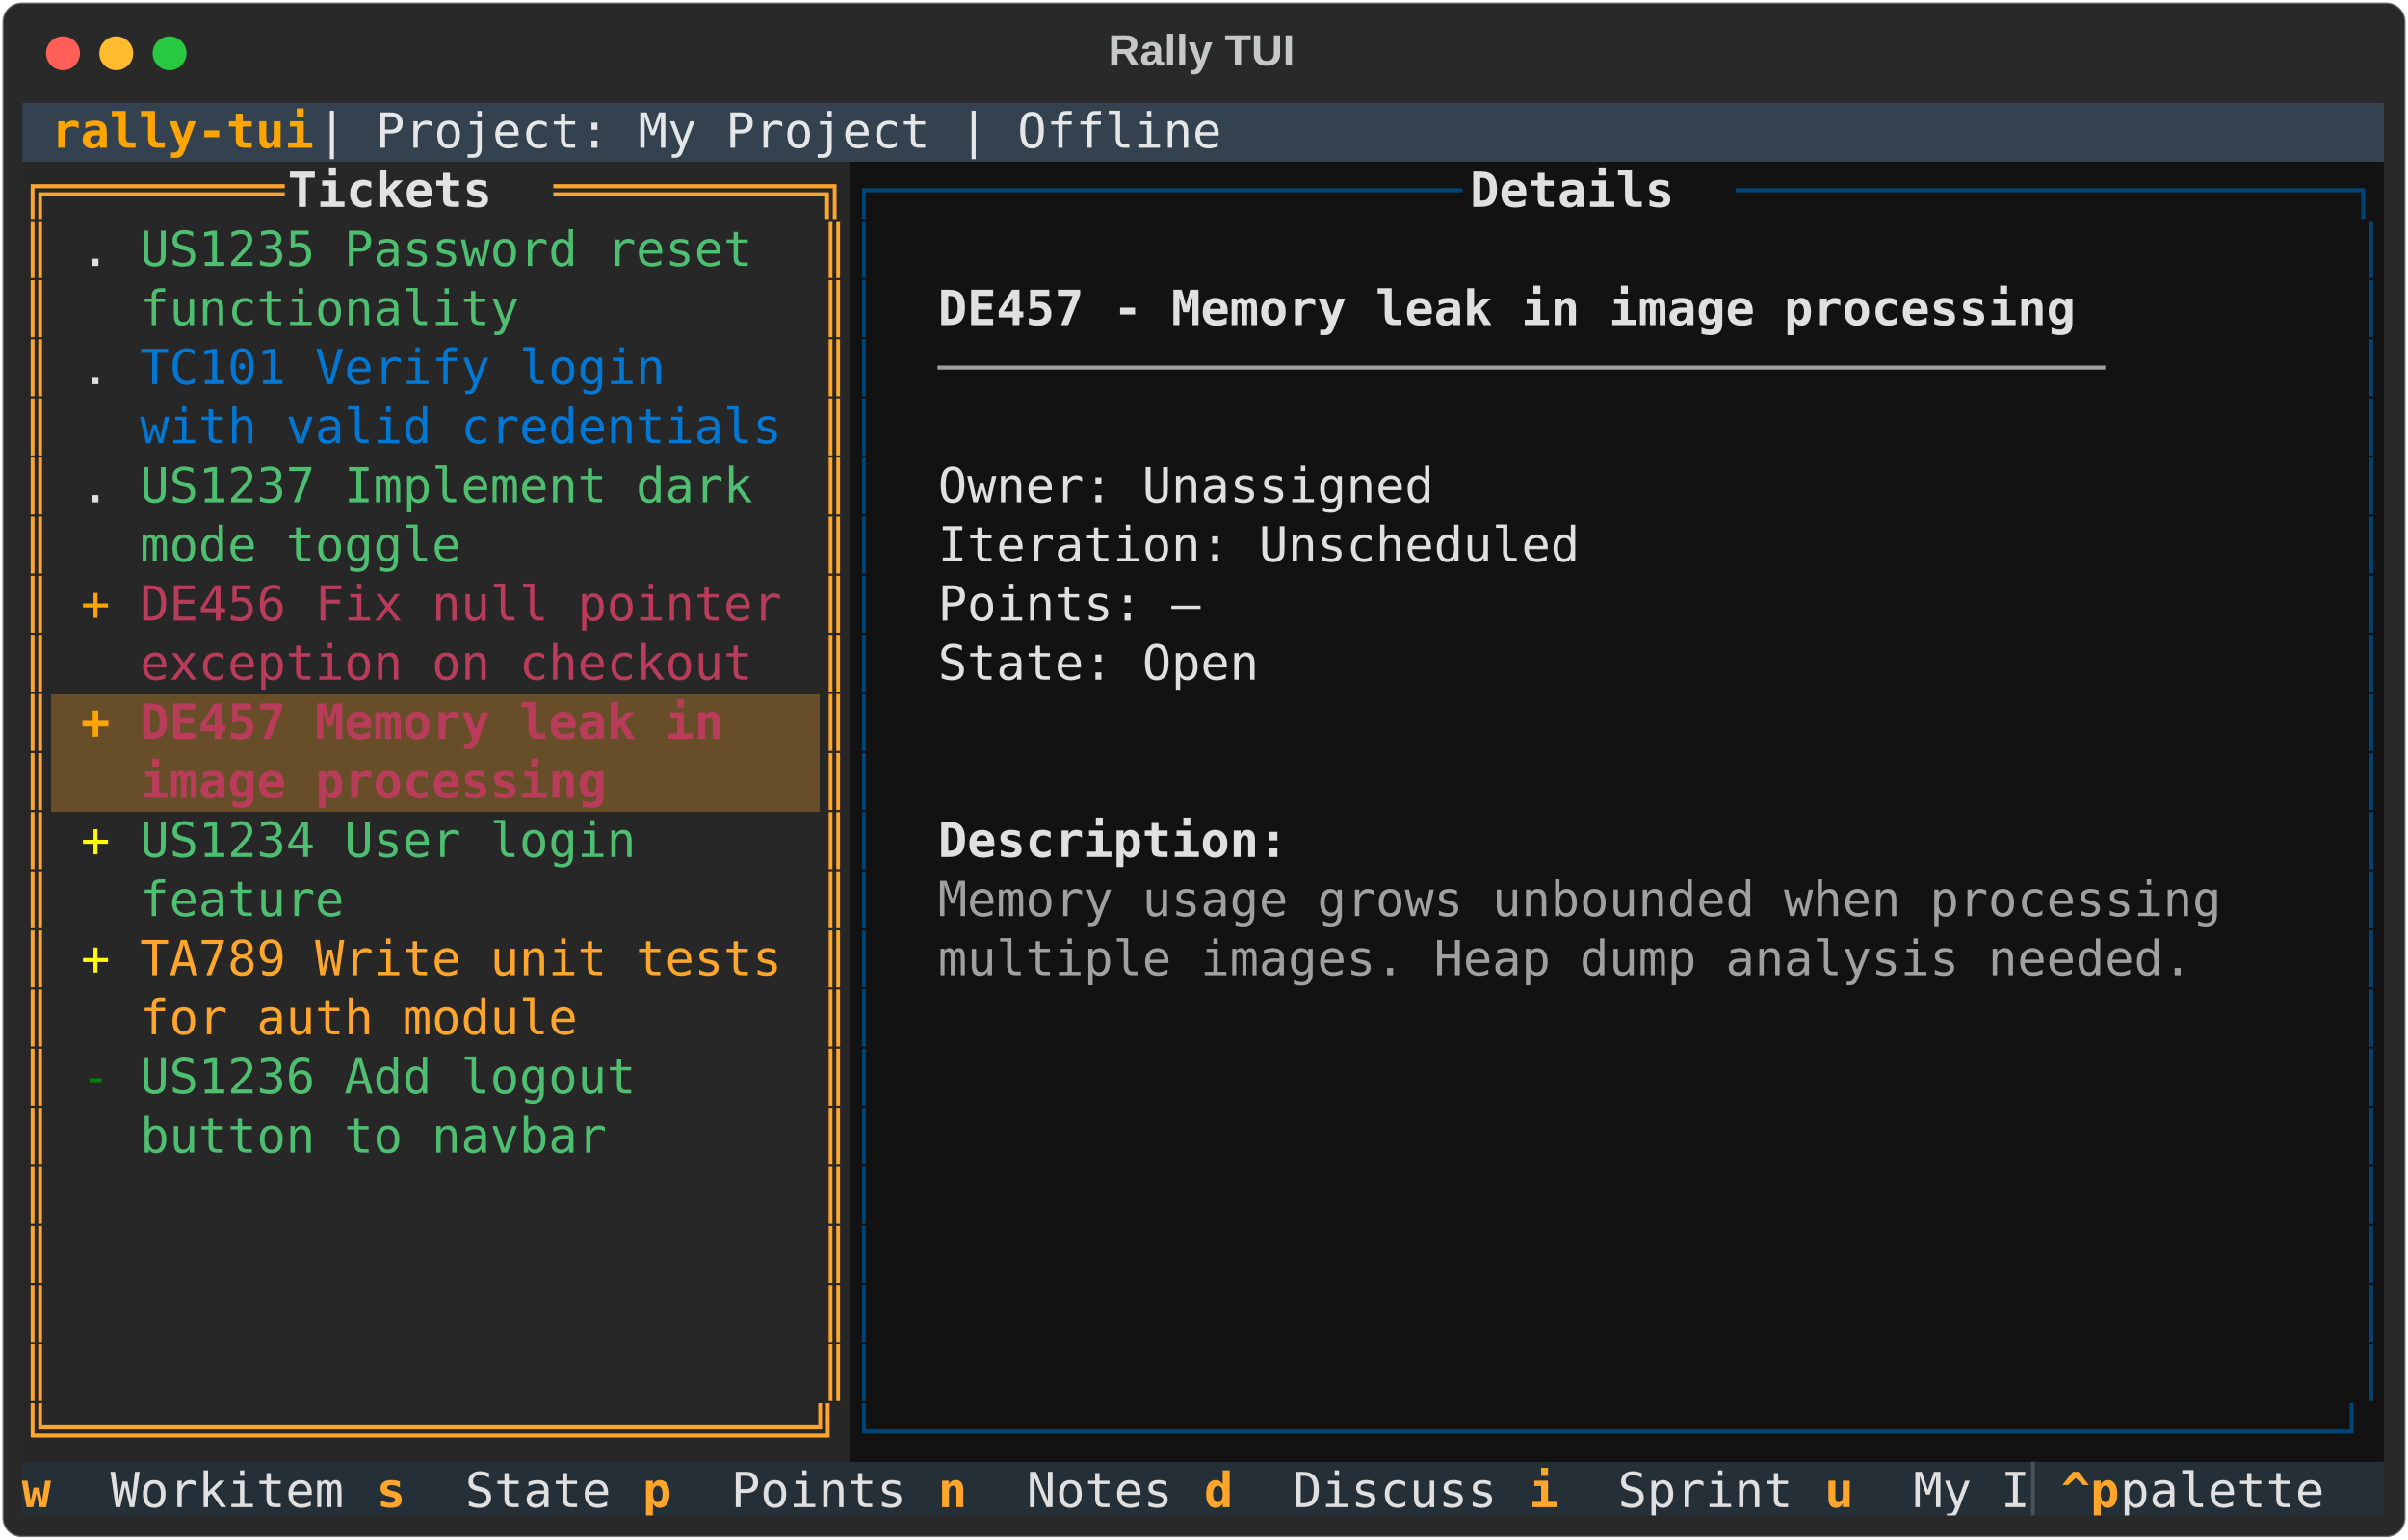
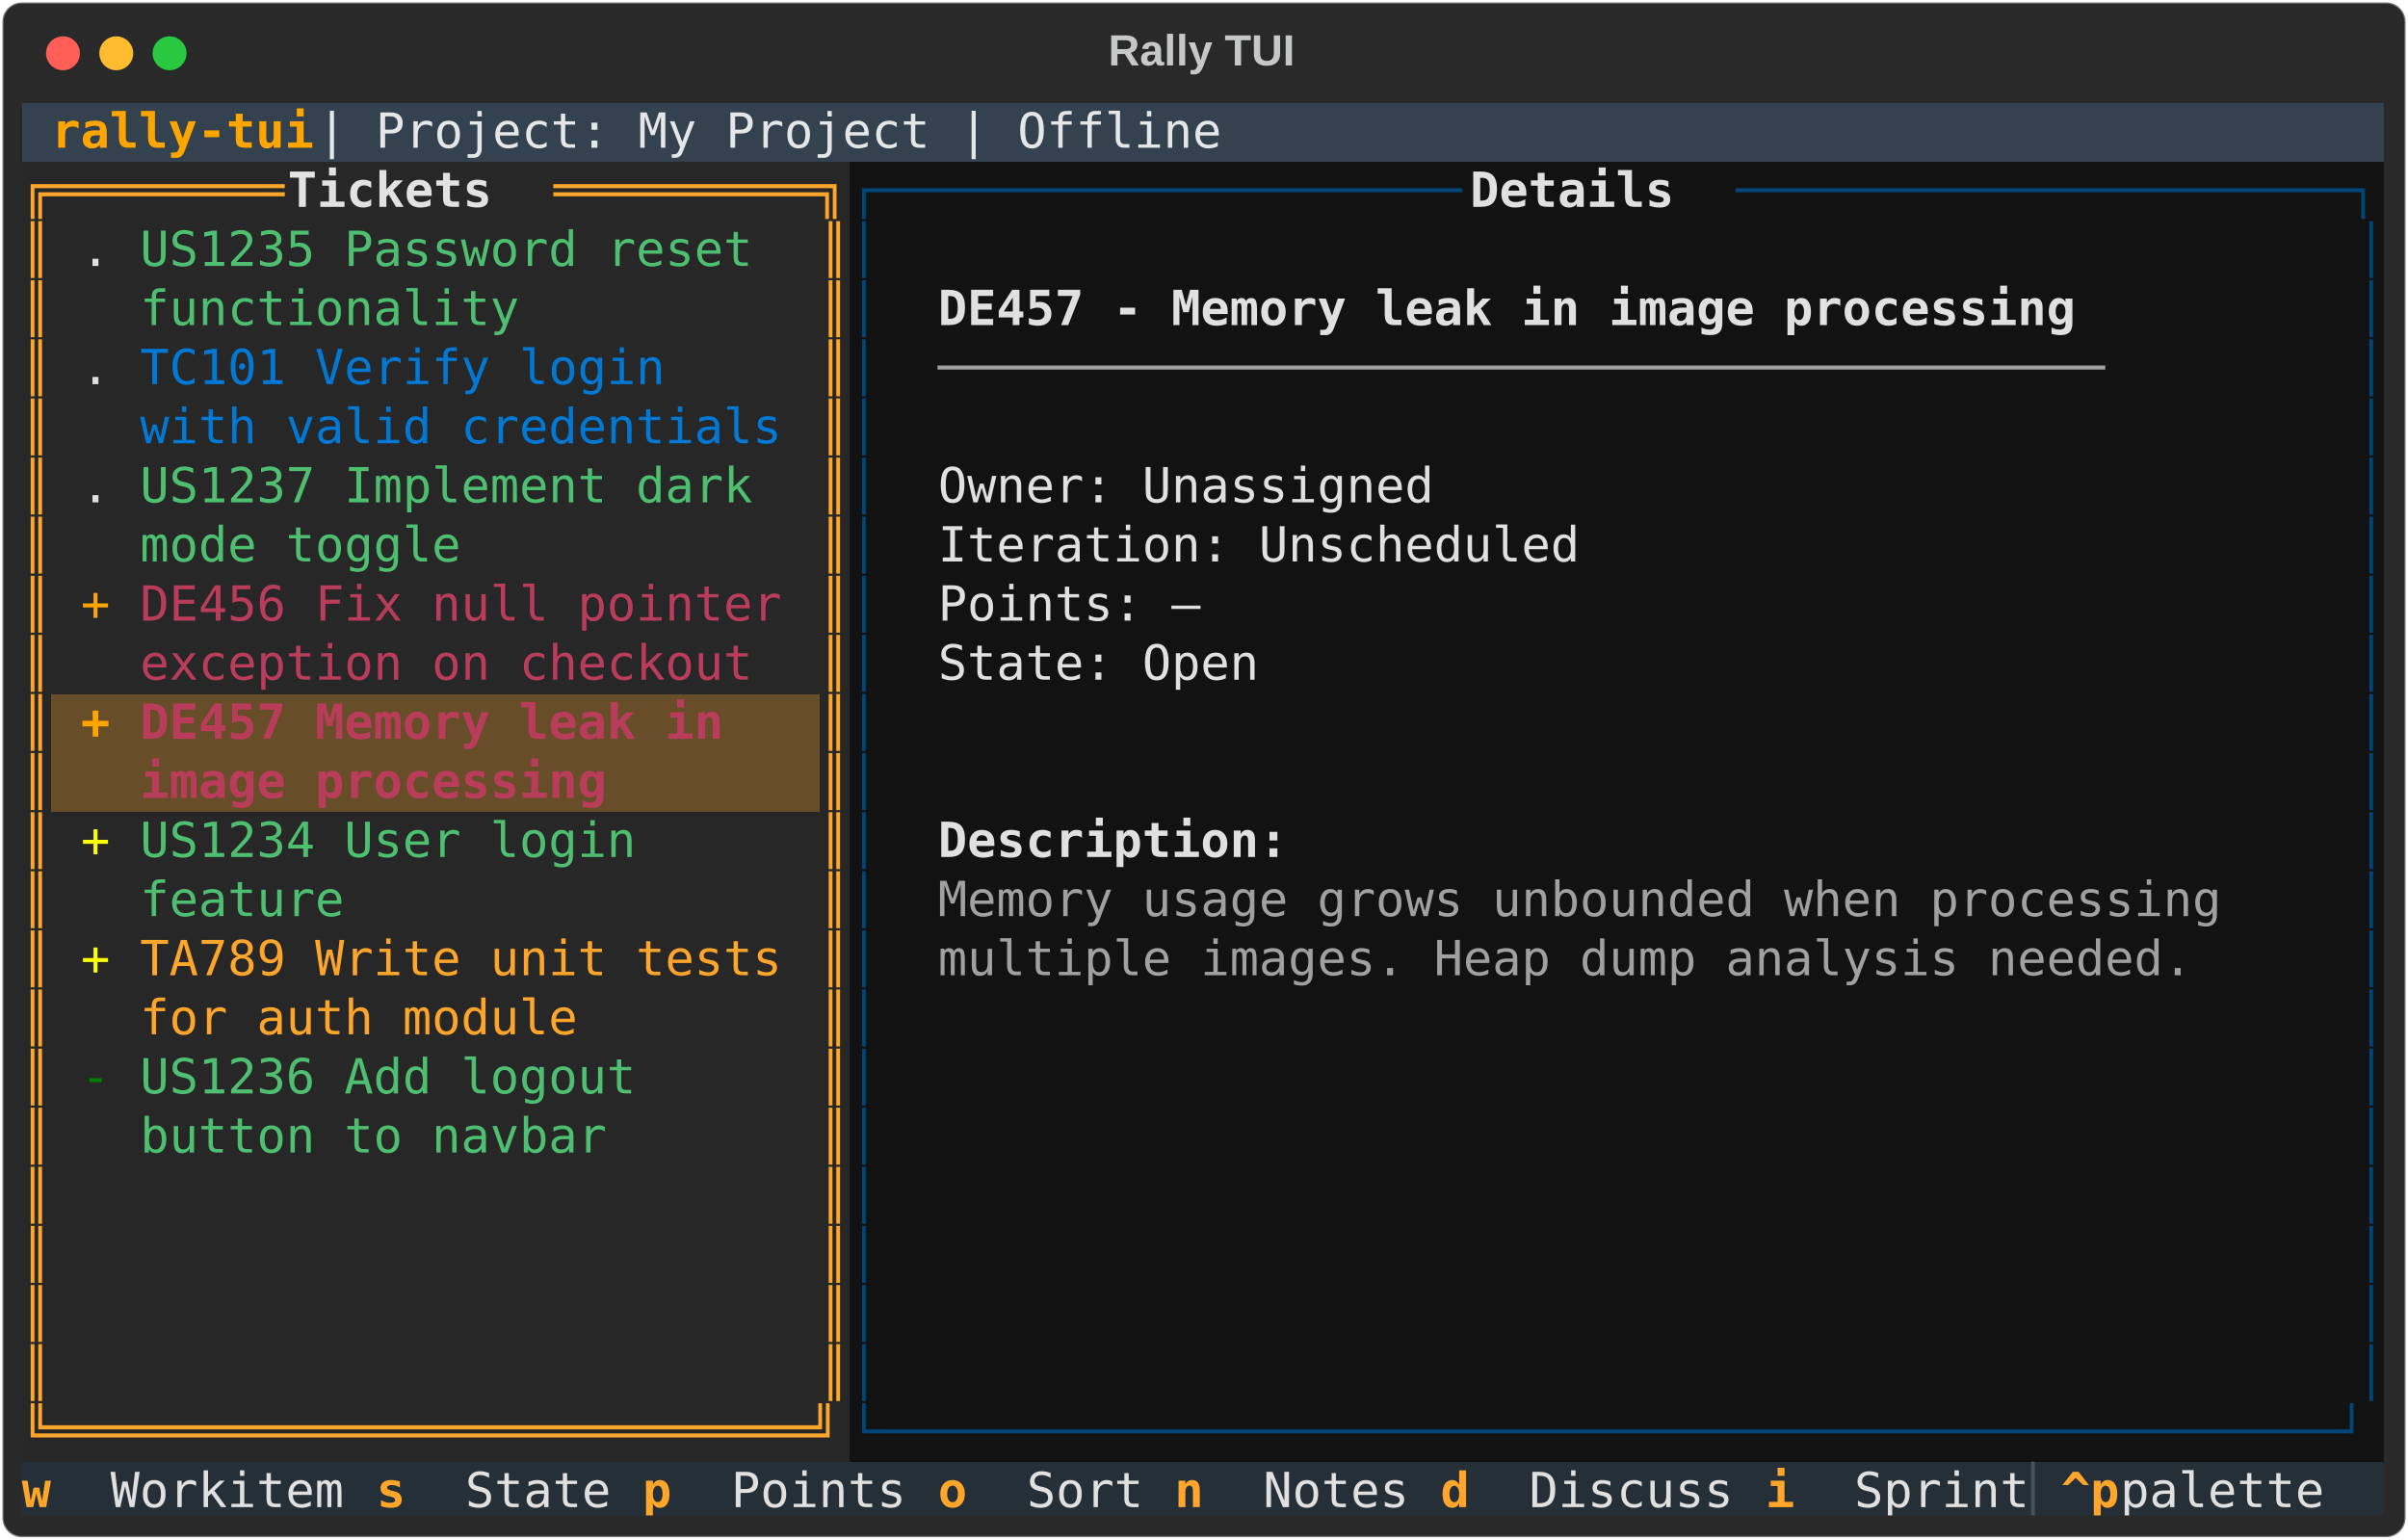
<svg xmlns="http://www.w3.org/2000/svg" class="rich-terminal" viewBox="0 0 994 635.6">
  <style>

    @font-face {
        font-family: "Fira Code";
        src: local("FiraCode-Regular"),
                url("https://cdnjs.cloudflare.com/ajax/libs/firacode/6.2.0/woff2/FiraCode-Regular.woff2") format("woff2"),
                url("https://cdnjs.cloudflare.com/ajax/libs/firacode/6.2.0/woff/FiraCode-Regular.woff") format("woff");
        font-style: normal;
        font-weight: 400;
    }
    @font-face {
        font-family: "Fira Code";
        src: local("FiraCode-Bold"),
                url("https://cdnjs.cloudflare.com/ajax/libs/firacode/6.2.0/woff2/FiraCode-Bold.woff2") format("woff2"),
                url("https://cdnjs.cloudflare.com/ajax/libs/firacode/6.2.0/woff/FiraCode-Bold.woff") format("woff");
        font-style: bold;
        font-weight: 700;
    }

    .terminal-matrix {
        font-family: Fira Code, monospace;
        font-size: 20px;
        line-height: 24.4px;
        font-variant-east-asian: full-width;
    }

    .terminal-title {
        font-size: 18px;
        font-weight: bold;
        font-family: arial;
    }

    .terminal-r1 { fill: #c5c8c6 }
.terminal-r2 { fill: #ffa500;font-weight: bold }
.terminal-r3 { fill: #e4e6e7 }
.terminal-r4 { fill: #fea62b }
.terminal-r5 { fill: #e2e2e2;font-weight: bold }
.terminal-r6 { fill: #004578 }
.terminal-r7 { fill: #e0e0e0;font-weight: bold }
.terminal-r8 { fill: #e0e0e0 }
.terminal-r9 { fill: #4ebf71 }
.terminal-r10 { fill: #0178d4 }
.terminal-r11 { fill: #a0a0a0 }
.terminal-r12 { fill: #ffa500 }
.terminal-r13 { fill: #b93c5b }
.terminal-r14 { fill: #b93c5b;font-weight: bold }
.terminal-r15 { fill: #ffff00 }
.terminal-r16 { fill: #008000 }
.terminal-r17 { fill: #ffa62b;font-weight: bold }
.terminal-r18 { fill: #495259 }
    </style>
  <defs>
    <clipPath id="terminal-clip-terminal">
      <rect x="0" y="0" width="975.0" height="584.6" />
    </clipPath>
    <clipPath id="terminal-line-0">
      <rect x="0" y="1.5" width="976" height="24.65" />
    </clipPath>
    <clipPath id="terminal-line-1">
      <rect x="0" y="25.9" width="976" height="24.65" />
    </clipPath>
    <clipPath id="terminal-line-2">
      <rect x="0" y="50.3" width="976" height="24.65" />
    </clipPath>
    <clipPath id="terminal-line-3">
      <rect x="0" y="74.7" width="976" height="24.65" />
    </clipPath>
    <clipPath id="terminal-line-4">
      <rect x="0" y="99.1" width="976" height="24.65" />
    </clipPath>
    <clipPath id="terminal-line-5">
      <rect x="0" y="123.5" width="976" height="24.65" />
    </clipPath>
    <clipPath id="terminal-line-6">
      <rect x="0" y="147.9" width="976" height="24.65" />
    </clipPath>
    <clipPath id="terminal-line-7">
      <rect x="0" y="172.3" width="976" height="24.65" />
    </clipPath>
    <clipPath id="terminal-line-8">
      <rect x="0" y="196.7" width="976" height="24.65" />
    </clipPath>
    <clipPath id="terminal-line-9">
      <rect x="0" y="221.1" width="976" height="24.65" />
    </clipPath>
    <clipPath id="terminal-line-10">
      <rect x="0" y="245.5" width="976" height="24.65" />
    </clipPath>
    <clipPath id="terminal-line-11">
      <rect x="0" y="269.9" width="976" height="24.65" />
    </clipPath>
    <clipPath id="terminal-line-12">
      <rect x="0" y="294.3" width="976" height="24.65" />
    </clipPath>
    <clipPath id="terminal-line-13">
      <rect x="0" y="318.7" width="976" height="24.65" />
    </clipPath>
    <clipPath id="terminal-line-14">
      <rect x="0" y="343.1" width="976" height="24.65" />
    </clipPath>
    <clipPath id="terminal-line-15">
      <rect x="0" y="367.5" width="976" height="24.65" />
    </clipPath>
    <clipPath id="terminal-line-16">
      <rect x="0" y="391.9" width="976" height="24.65" />
    </clipPath>
    <clipPath id="terminal-line-17">
      <rect x="0" y="416.3" width="976" height="24.65" />
    </clipPath>
    <clipPath id="terminal-line-18">
      <rect x="0" y="440.7" width="976" height="24.65" />
    </clipPath>
    <clipPath id="terminal-line-19">
      <rect x="0" y="465.1" width="976" height="24.65" />
    </clipPath>
    <clipPath id="terminal-line-20">
      <rect x="0" y="489.5" width="976" height="24.65" />
    </clipPath>
    <clipPath id="terminal-line-21">
      <rect x="0" y="513.9" width="976" height="24.65" />
    </clipPath>
    <clipPath id="terminal-line-22">
      <rect x="0" y="538.3" width="976" height="24.65" />
    </clipPath>
  </defs>
  <rect fill="#292929" stroke="rgba(255,255,255,0.35)" stroke-width="1" x="1" y="1" width="992" height="633.6" rx="8" />
  <text class="terminal-title" fill="#c5c8c6" text-anchor="middle" x="496" y="27">Rally TUI</text>
  <g transform="translate(26,22)">
    <circle cx="0" cy="0" r="7" fill="#ff5f57" />
    <circle cx="22" cy="0" r="7" fill="#febc2e" />
    <circle cx="44" cy="0" r="7" fill="#28c840" />
  </g>
  <g transform="translate(9, 41)" clip-path="url(#terminal-clip-terminal)">
    <rect fill="#33424e" x="0" y="1.5" width="12.2" height="24.65" shape-rendering="crispEdges" />
    <rect fill="#33424e" x="12.2" y="1.5" width="109.8" height="24.65" shape-rendering="crispEdges" />
    <rect fill="#33424e" x="122" y="1.5" width="390.4" height="24.65" shape-rendering="crispEdges" />
    <rect fill="#33424e" x="512.4" y="1.5" width="463.6" height="24.65" shape-rendering="crispEdges" />
    <rect fill="#272727" x="0" y="25.9" width="109.8" height="24.65" shape-rendering="crispEdges" />
    <rect fill="#272727" x="109.8" y="25.9" width="109.8" height="24.65" shape-rendering="crispEdges" />
    <rect fill="#272727" x="219.6" y="25.9" width="122" height="24.65" shape-rendering="crispEdges" />
    <rect fill="#121212" x="341.6" y="25.9" width="256.2" height="24.65" shape-rendering="crispEdges" />
    <rect fill="#121212" x="597.8" y="25.9" width="109.8" height="24.65" shape-rendering="crispEdges" />
    <rect fill="#121212" x="707.6" y="25.9" width="268.4" height="24.65" shape-rendering="crispEdges" />
    <rect fill="#272727" x="0" y="50.3" width="12.2" height="24.65" shape-rendering="crispEdges" />
    <rect fill="#272727" x="12.2" y="50.3" width="12.2" height="24.65" shape-rendering="crispEdges" />
    <rect fill="#272727" x="24.4" y="50.3" width="12.2" height="24.65" shape-rendering="crispEdges" />
    <rect fill="#272727" x="36.6" y="50.3" width="12.2" height="24.65" shape-rendering="crispEdges" />
    <rect fill="#272727" x="48.8" y="50.3" width="256.2" height="24.65" shape-rendering="crispEdges" />
    <rect fill="#272727" x="305" y="50.3" width="24.4" height="24.65" shape-rendering="crispEdges" />
    <rect fill="#272727" x="329.4" y="50.3" width="12.2" height="24.65" shape-rendering="crispEdges" />
    <rect fill="#121212" x="341.6" y="50.3" width="12.2" height="24.65" shape-rendering="crispEdges" />
    <rect fill="#121212" x="353.8" y="50.3" width="610" height="24.65" shape-rendering="crispEdges" />
    <rect fill="#121212" x="963.8" y="50.3" width="12.2" height="24.65" shape-rendering="crispEdges" />
    <rect fill="#272727" x="0" y="74.7" width="12.2" height="24.65" shape-rendering="crispEdges" />
    <rect fill="#272727" x="12.2" y="74.7" width="36.6" height="24.65" shape-rendering="crispEdges" />
    <rect fill="#272727" x="48.8" y="74.7" width="158.6" height="24.65" shape-rendering="crispEdges" />
    <rect fill="#272727" x="207.4" y="74.7" width="122" height="24.65" shape-rendering="crispEdges" />
    <rect fill="#272727" x="329.4" y="74.7" width="12.2" height="24.65" shape-rendering="crispEdges" />
    <rect fill="#121212" x="341.6" y="74.7" width="12.2" height="24.65" shape-rendering="crispEdges" />
    <rect fill="#121212" x="353.8" y="74.7" width="24.4" height="24.65" shape-rendering="crispEdges" />
    <rect fill="#121212" x="378.2" y="74.7" width="475.8" height="24.65" shape-rendering="crispEdges" />
    <rect fill="#121212" x="854" y="74.7" width="109.8" height="24.65" shape-rendering="crispEdges" />
    <rect fill="#121212" x="963.8" y="74.7" width="12.2" height="24.65" shape-rendering="crispEdges" />
    <rect fill="#272727" x="0" y="99.1" width="12.2" height="24.65" shape-rendering="crispEdges" />
    <rect fill="#272727" x="12.2" y="99.1" width="12.2" height="24.65" shape-rendering="crispEdges" />
    <rect fill="#272727" x="24.4" y="99.1" width="12.2" height="24.65" shape-rendering="crispEdges" />
    <rect fill="#272727" x="36.6" y="99.1" width="12.2" height="24.65" shape-rendering="crispEdges" />
    <rect fill="#272727" x="48.8" y="99.1" width="219.6" height="24.65" shape-rendering="crispEdges" />
    <rect fill="#272727" x="268.4" y="99.1" width="61" height="24.65" shape-rendering="crispEdges" />
    <rect fill="#272727" x="329.4" y="99.1" width="12.2" height="24.65" shape-rendering="crispEdges" />
    <rect fill="#121212" x="341.6" y="99.1" width="12.2" height="24.65" shape-rendering="crispEdges" />
    <rect fill="#121212" x="353.8" y="99.1" width="24.4" height="24.65" shape-rendering="crispEdges" />
    <rect fill="#121212" x="378.2" y="99.1" width="488" height="24.65" shape-rendering="crispEdges" />
    <rect fill="#121212" x="866.2" y="99.1" width="97.6" height="24.65" shape-rendering="crispEdges" />
    <rect fill="#121212" x="963.8" y="99.1" width="12.2" height="24.65" shape-rendering="crispEdges" />
    <rect fill="#272727" x="0" y="123.5" width="12.2" height="24.65" shape-rendering="crispEdges" />
    <rect fill="#272727" x="12.2" y="123.5" width="36.6" height="24.65" shape-rendering="crispEdges" />
    <rect fill="#272727" x="48.8" y="123.5" width="268.4" height="24.65" shape-rendering="crispEdges" />
    <rect fill="#272727" x="317.2" y="123.5" width="12.2" height="24.65" shape-rendering="crispEdges" />
    <rect fill="#272727" x="329.4" y="123.5" width="12.2" height="24.65" shape-rendering="crispEdges" />
    <rect fill="#121212" x="341.6" y="123.5" width="12.2" height="24.65" shape-rendering="crispEdges" />
    <rect fill="#121212" x="353.8" y="123.5" width="610" height="24.65" shape-rendering="crispEdges" />
    <rect fill="#121212" x="963.8" y="123.5" width="12.2" height="24.65" shape-rendering="crispEdges" />
    <rect fill="#272727" x="0" y="147.9" width="12.2" height="24.65" shape-rendering="crispEdges" />
    <rect fill="#272727" x="12.2" y="147.9" width="12.2" height="24.65" shape-rendering="crispEdges" />
    <rect fill="#272727" x="24.4" y="147.9" width="12.2" height="24.65" shape-rendering="crispEdges" />
    <rect fill="#272727" x="36.6" y="147.9" width="12.2" height="24.65" shape-rendering="crispEdges" />
    <rect fill="#272727" x="48.8" y="147.9" width="256.2" height="24.65" shape-rendering="crispEdges" />
    <rect fill="#272727" x="305" y="147.9" width="24.4" height="24.65" shape-rendering="crispEdges" />
    <rect fill="#272727" x="329.4" y="147.9" width="12.2" height="24.65" shape-rendering="crispEdges" />
    <rect fill="#121212" x="341.6" y="147.9" width="12.2" height="24.65" shape-rendering="crispEdges" />
    <rect fill="#121212" x="353.8" y="147.9" width="24.4" height="24.65" shape-rendering="crispEdges" />
    <rect fill="#121212" x="378.2" y="147.9" width="207.4" height="24.65" shape-rendering="crispEdges" />
    <rect fill="#121212" x="585.6" y="147.9" width="378.2" height="24.65" shape-rendering="crispEdges" />
    <rect fill="#121212" x="963.8" y="147.9" width="12.2" height="24.65" shape-rendering="crispEdges" />
    <rect fill="#272727" x="0" y="172.3" width="12.2" height="24.65" shape-rendering="crispEdges" />
    <rect fill="#272727" x="12.2" y="172.3" width="36.6" height="24.65" shape-rendering="crispEdges" />
    <rect fill="#272727" x="48.8" y="172.3" width="134.2" height="24.65" shape-rendering="crispEdges" />
    <rect fill="#272727" x="183" y="172.3" width="146.4" height="24.65" shape-rendering="crispEdges" />
    <rect fill="#272727" x="329.4" y="172.3" width="12.2" height="24.65" shape-rendering="crispEdges" />
    <rect fill="#121212" x="341.6" y="172.3" width="12.2" height="24.65" shape-rendering="crispEdges" />
    <rect fill="#121212" x="353.8" y="172.3" width="24.4" height="24.65" shape-rendering="crispEdges" />
    <rect fill="#121212" x="378.2" y="172.3" width="268.4" height="24.65" shape-rendering="crispEdges" />
    <rect fill="#121212" x="646.6" y="172.3" width="317.2" height="24.65" shape-rendering="crispEdges" />
    <rect fill="#121212" x="963.8" y="172.3" width="12.2" height="24.65" shape-rendering="crispEdges" />
    <rect fill="#272727" x="0" y="196.7" width="12.2" height="24.65" shape-rendering="crispEdges" />
    <rect fill="#272727" x="12.2" y="196.7" width="12.2" height="24.65" shape-rendering="crispEdges" />
    <rect fill="#272727" x="24.4" y="196.7" width="12.2" height="24.65" shape-rendering="crispEdges" />
    <rect fill="#272727" x="36.6" y="196.7" width="12.2" height="24.65" shape-rendering="crispEdges" />
    <rect fill="#272727" x="48.8" y="196.7" width="268.4" height="24.65" shape-rendering="crispEdges" />
    <rect fill="#272727" x="317.2" y="196.7" width="12.2" height="24.65" shape-rendering="crispEdges" />
    <rect fill="#272727" x="329.4" y="196.7" width="12.2" height="24.65" shape-rendering="crispEdges" />
    <rect fill="#121212" x="341.6" y="196.7" width="12.2" height="24.65" shape-rendering="crispEdges" />
    <rect fill="#121212" x="353.8" y="196.7" width="24.4" height="24.65" shape-rendering="crispEdges" />
    <rect fill="#121212" x="378.2" y="196.7" width="109.8" height="24.65" shape-rendering="crispEdges" />
    <rect fill="#121212" x="488" y="196.7" width="475.8" height="24.65" shape-rendering="crispEdges" />
    <rect fill="#121212" x="963.8" y="196.7" width="12.2" height="24.65" shape-rendering="crispEdges" />
    <rect fill="#272727" x="0" y="221.1" width="12.2" height="24.65" shape-rendering="crispEdges" />
    <rect fill="#272727" x="12.2" y="221.1" width="36.6" height="24.65" shape-rendering="crispEdges" />
    <rect fill="#272727" x="48.8" y="221.1" width="256.2" height="24.65" shape-rendering="crispEdges" />
    <rect fill="#272727" x="305" y="221.1" width="24.4" height="24.65" shape-rendering="crispEdges" />
    <rect fill="#272727" x="329.4" y="221.1" width="12.2" height="24.65" shape-rendering="crispEdges" />
    <rect fill="#121212" x="341.6" y="221.1" width="12.2" height="24.65" shape-rendering="crispEdges" />
    <rect fill="#121212" x="353.8" y="221.1" width="24.4" height="24.65" shape-rendering="crispEdges" />
    <rect fill="#121212" x="378.2" y="221.1" width="134.2" height="24.65" shape-rendering="crispEdges" />
    <rect fill="#121212" x="512.4" y="221.1" width="451.4" height="24.65" shape-rendering="crispEdges" />
    <rect fill="#121212" x="963.8" y="221.1" width="12.2" height="24.65" shape-rendering="crispEdges" />
    <rect fill="#272727" x="0" y="245.5" width="12.2" height="24.65" shape-rendering="crispEdges" />
    <rect fill="#674d28" x="12.2" y="245.5" width="12.2" height="24.65" shape-rendering="crispEdges" />
    <rect fill="#674d28" x="24.4" y="245.5" width="12.2" height="24.65" shape-rendering="crispEdges" />
    <rect fill="#674d28" x="36.6" y="245.5" width="12.2" height="24.65" shape-rendering="crispEdges" />
    <rect fill="#674d28" x="48.8" y="245.5" width="244" height="24.65" shape-rendering="crispEdges" />
    <rect fill="#674d28" x="292.8" y="245.5" width="36.6" height="24.65" shape-rendering="crispEdges" />
    <rect fill="#272727" x="329.4" y="245.5" width="12.2" height="24.65" shape-rendering="crispEdges" />
    <rect fill="#121212" x="341.6" y="245.5" width="12.2" height="24.65" shape-rendering="crispEdges" />
    <rect fill="#121212" x="353.8" y="245.5" width="610" height="24.65" shape-rendering="crispEdges" />
    <rect fill="#121212" x="963.8" y="245.5" width="12.2" height="24.65" shape-rendering="crispEdges" />
    <rect fill="#272727" x="0" y="269.9" width="12.2" height="24.65" shape-rendering="crispEdges" />
    <rect fill="#674d28" x="12.2" y="269.9" width="36.6" height="24.65" shape-rendering="crispEdges" />
    <rect fill="#674d28" x="48.8" y="269.9" width="195.2" height="24.65" shape-rendering="crispEdges" />
    <rect fill="#674d28" x="244" y="269.9" width="85.4" height="24.65" shape-rendering="crispEdges" />
    <rect fill="#272727" x="329.4" y="269.9" width="12.2" height="24.65" shape-rendering="crispEdges" />
    <rect fill="#121212" x="341.6" y="269.9" width="12.2" height="24.65" shape-rendering="crispEdges" />
    <rect fill="#121212" x="353.8" y="269.9" width="24.4" height="24.65" shape-rendering="crispEdges" />
    <rect fill="#121212" x="378.2" y="269.9" width="0" height="24.65" shape-rendering="crispEdges" />
    <rect fill="#121212" x="378.2" y="269.9" width="585.6" height="24.65" shape-rendering="crispEdges" />
    <rect fill="#121212" x="963.8" y="269.9" width="12.2" height="24.65" shape-rendering="crispEdges" />
    <rect fill="#272727" x="0" y="294.3" width="12.2" height="24.65" shape-rendering="crispEdges" />
    <rect fill="#272727" x="12.2" y="294.3" width="12.2" height="24.65" shape-rendering="crispEdges" />
    <rect fill="#272727" x="24.4" y="294.3" width="12.2" height="24.65" shape-rendering="crispEdges" />
    <rect fill="#272727" x="36.6" y="294.3" width="12.2" height="24.65" shape-rendering="crispEdges" />
    <rect fill="#272727" x="48.8" y="294.3" width="207.4" height="24.65" shape-rendering="crispEdges" />
    <rect fill="#272727" x="256.2" y="294.3" width="73.2" height="24.65" shape-rendering="crispEdges" />
    <rect fill="#272727" x="329.4" y="294.3" width="12.2" height="24.65" shape-rendering="crispEdges" />
    <rect fill="#121212" x="341.6" y="294.3" width="12.2" height="24.65" shape-rendering="crispEdges" />
    <rect fill="#121212" x="353.8" y="294.3" width="24.4" height="24.65" shape-rendering="crispEdges" />
    <rect fill="#121212" x="378.2" y="294.3" width="146.4" height="24.65" shape-rendering="crispEdges" />
    <rect fill="#121212" x="524.6" y="294.3" width="439.2" height="24.65" shape-rendering="crispEdges" />
    <rect fill="#121212" x="963.8" y="294.3" width="12.2" height="24.65" shape-rendering="crispEdges" />
    <rect fill="#272727" x="0" y="318.7" width="12.2" height="24.65" shape-rendering="crispEdges" />
    <rect fill="#272727" x="12.2" y="318.7" width="36.6" height="24.65" shape-rendering="crispEdges" />
    <rect fill="#272727" x="48.8" y="318.7" width="85.4" height="24.65" shape-rendering="crispEdges" />
    <rect fill="#272727" x="134.2" y="318.7" width="195.2" height="24.65" shape-rendering="crispEdges" />
    <rect fill="#272727" x="329.4" y="318.7" width="12.2" height="24.65" shape-rendering="crispEdges" />
    <rect fill="#121212" x="341.6" y="318.7" width="12.2" height="24.65" shape-rendering="crispEdges" />
    <rect fill="#121212" x="353.8" y="318.7" width="24.4" height="24.65" shape-rendering="crispEdges" />
    <rect fill="#121212" x="378.2" y="318.7" width="536.8" height="24.65" shape-rendering="crispEdges" />
    <rect fill="#121212" x="915" y="318.7" width="48.8" height="24.65" shape-rendering="crispEdges" />
    <rect fill="#121212" x="963.8" y="318.7" width="12.2" height="24.65" shape-rendering="crispEdges" />
    <rect fill="#272727" x="0" y="343.1" width="12.2" height="24.65" shape-rendering="crispEdges" />
    <rect fill="#272727" x="12.2" y="343.1" width="12.2" height="24.65" shape-rendering="crispEdges" />
    <rect fill="#272727" x="24.4" y="343.1" width="12.2" height="24.65" shape-rendering="crispEdges" />
    <rect fill="#272727" x="36.6" y="343.1" width="12.2" height="24.65" shape-rendering="crispEdges" />
    <rect fill="#272727" x="48.8" y="343.1" width="268.4" height="24.65" shape-rendering="crispEdges" />
    <rect fill="#272727" x="317.2" y="343.1" width="12.2" height="24.65" shape-rendering="crispEdges" />
    <rect fill="#272727" x="329.4" y="343.1" width="12.2" height="24.65" shape-rendering="crispEdges" />
    <rect fill="#121212" x="341.6" y="343.1" width="12.2" height="24.65" shape-rendering="crispEdges" />
    <rect fill="#121212" x="353.8" y="343.1" width="24.4" height="24.65" shape-rendering="crispEdges" />
    <rect fill="#121212" x="378.2" y="343.1" width="524.6" height="24.65" shape-rendering="crispEdges" />
    <rect fill="#121212" x="902.8" y="343.1" width="61" height="24.65" shape-rendering="crispEdges" />
    <rect fill="#121212" x="963.8" y="343.1" width="12.2" height="24.65" shape-rendering="crispEdges" />
    <rect fill="#272727" x="0" y="367.5" width="12.2" height="24.65" shape-rendering="crispEdges" />
    <rect fill="#272727" x="12.2" y="367.5" width="36.6" height="24.65" shape-rendering="crispEdges" />
    <rect fill="#272727" x="48.8" y="367.5" width="183" height="24.65" shape-rendering="crispEdges" />
    <rect fill="#272727" x="231.8" y="367.5" width="97.6" height="24.65" shape-rendering="crispEdges" />
    <rect fill="#272727" x="329.4" y="367.5" width="12.2" height="24.65" shape-rendering="crispEdges" />
    <rect fill="#121212" x="341.6" y="367.5" width="12.2" height="24.65" shape-rendering="crispEdges" />
    <rect fill="#121212" x="353.8" y="367.5" width="610" height="24.65" shape-rendering="crispEdges" />
    <rect fill="#121212" x="963.8" y="367.5" width="12.2" height="24.65" shape-rendering="crispEdges" />
    <rect fill="#272727" x="0" y="391.9" width="12.2" height="24.65" shape-rendering="crispEdges" />
    <rect fill="#272727" x="12.2" y="391.9" width="12.2" height="24.65" shape-rendering="crispEdges" />
    <rect fill="#272727" x="24.4" y="391.9" width="12.2" height="24.65" shape-rendering="crispEdges" />
    <rect fill="#272727" x="36.6" y="391.9" width="12.2" height="24.65" shape-rendering="crispEdges" />
    <rect fill="#272727" x="48.8" y="391.9" width="207.4" height="24.65" shape-rendering="crispEdges" />
    <rect fill="#272727" x="256.2" y="391.9" width="73.2" height="24.65" shape-rendering="crispEdges" />
    <rect fill="#272727" x="329.4" y="391.9" width="12.2" height="24.65" shape-rendering="crispEdges" />
    <rect fill="#121212" x="341.6" y="391.9" width="12.2" height="24.65" shape-rendering="crispEdges" />
    <rect fill="#121212" x="353.8" y="391.9" width="610" height="24.65" shape-rendering="crispEdges" />
    <rect fill="#121212" x="963.8" y="391.9" width="12.2" height="24.65" shape-rendering="crispEdges" />
    <rect fill="#272727" x="0" y="416.3" width="12.2" height="24.65" shape-rendering="crispEdges" />
    <rect fill="#272727" x="12.2" y="416.3" width="36.6" height="24.65" shape-rendering="crispEdges" />
    <rect fill="#272727" x="48.8" y="416.3" width="195.2" height="24.65" shape-rendering="crispEdges" />
    <rect fill="#272727" x="244" y="416.3" width="85.4" height="24.65" shape-rendering="crispEdges" />
    <rect fill="#272727" x="329.4" y="416.3" width="12.2" height="24.65" shape-rendering="crispEdges" />
    <rect fill="#121212" x="341.6" y="416.3" width="12.2" height="24.65" shape-rendering="crispEdges" />
    <rect fill="#121212" x="353.8" y="416.3" width="610" height="24.65" shape-rendering="crispEdges" />
    <rect fill="#121212" x="963.8" y="416.3" width="12.2" height="24.65" shape-rendering="crispEdges" />
    <rect fill="#272727" x="0" y="440.7" width="12.2" height="24.65" shape-rendering="crispEdges" />
    <rect fill="#272727" x="12.2" y="440.7" width="317.2" height="24.65" shape-rendering="crispEdges" />
    <rect fill="#272727" x="329.4" y="440.7" width="12.2" height="24.65" shape-rendering="crispEdges" />
    <rect fill="#121212" x="341.6" y="440.7" width="12.2" height="24.65" shape-rendering="crispEdges" />
    <rect fill="#121212" x="353.8" y="440.7" width="610" height="24.65" shape-rendering="crispEdges" />
    <rect fill="#121212" x="963.8" y="440.7" width="12.2" height="24.65" shape-rendering="crispEdges" />
    <rect fill="#272727" x="0" y="465.1" width="12.2" height="24.65" shape-rendering="crispEdges" />
    <rect fill="#272727" x="12.2" y="465.1" width="317.2" height="24.65" shape-rendering="crispEdges" />
    <rect fill="#272727" x="329.4" y="465.1" width="12.2" height="24.65" shape-rendering="crispEdges" />
    <rect fill="#121212" x="341.6" y="465.1" width="12.2" height="24.65" shape-rendering="crispEdges" />
    <rect fill="#121212" x="353.8" y="465.1" width="610" height="24.65" shape-rendering="crispEdges" />
    <rect fill="#121212" x="963.8" y="465.1" width="12.2" height="24.65" shape-rendering="crispEdges" />
    <rect fill="#272727" x="0" y="489.5" width="12.2" height="24.65" shape-rendering="crispEdges" />
    <rect fill="#272727" x="12.2" y="489.5" width="317.2" height="24.65" shape-rendering="crispEdges" />
    <rect fill="#272727" x="329.4" y="489.5" width="12.2" height="24.65" shape-rendering="crispEdges" />
    <rect fill="#121212" x="341.6" y="489.5" width="12.2" height="24.65" shape-rendering="crispEdges" />
    <rect fill="#121212" x="353.8" y="489.5" width="610" height="24.65" shape-rendering="crispEdges" />
    <rect fill="#121212" x="963.8" y="489.5" width="12.2" height="24.65" shape-rendering="crispEdges" />
    <rect fill="#272727" x="0" y="513.9" width="12.2" height="24.65" shape-rendering="crispEdges" />
    <rect fill="#272727" x="12.2" y="513.9" width="317.2" height="24.65" shape-rendering="crispEdges" />
    <rect fill="#272727" x="329.4" y="513.9" width="12.2" height="24.65" shape-rendering="crispEdges" />
    <rect fill="#121212" x="341.6" y="513.9" width="12.2" height="24.65" shape-rendering="crispEdges" />
    <rect fill="#121212" x="353.8" y="513.9" width="610" height="24.65" shape-rendering="crispEdges" />
    <rect fill="#121212" x="963.8" y="513.9" width="12.2" height="24.65" shape-rendering="crispEdges" />
    <rect fill="#272727" x="0" y="538.3" width="341.6" height="24.65" shape-rendering="crispEdges" />
    <rect fill="#121212" x="341.6" y="538.3" width="634.4" height="24.65" shape-rendering="crispEdges" />
    <rect fill="#242f38" x="0" y="562.7" width="36.6" height="24.65" shape-rendering="crispEdges" />
    <rect fill="#242f38" x="36.6" y="562.7" width="109.8" height="24.65" shape-rendering="crispEdges" />
    <rect fill="#242f38" x="146.4" y="562.7" width="36.6" height="24.65" shape-rendering="crispEdges" />
    <rect fill="#242f38" x="183" y="562.7" width="73.2" height="24.65" shape-rendering="crispEdges" />
    <rect fill="#242f38" x="256.2" y="562.7" width="36.6" height="24.65" shape-rendering="crispEdges" />
    <rect fill="#242f38" x="292.8" y="562.7" width="85.4" height="24.65" shape-rendering="crispEdges" />
    <rect fill="#242f38" x="378.2" y="562.7" width="36.6" height="24.65" shape-rendering="crispEdges" />
-     <rect fill="#242f38" x="414.8" y="562.7" width="73.2" height="24.65" shape-rendering="crispEdges" />
-     <rect fill="#242f38" x="488" y="562.7" width="36.6" height="24.65" shape-rendering="crispEdges" />
-     <rect fill="#242f38" x="524.6" y="562.7" width="97.6" height="24.65" shape-rendering="crispEdges" />
-     <rect fill="#242f38" x="622.2" y="562.7" width="36.6" height="24.65" shape-rendering="crispEdges" />
-     <rect fill="#242f38" x="658.8" y="562.7" width="85.4" height="24.65" shape-rendering="crispEdges" />
-     <rect fill="#242f38" x="744.2" y="562.7" width="36.6" height="24.65" shape-rendering="crispEdges" />
-     <rect fill="#242f38" x="780.8" y="562.7" width="48.8" height="24.65" shape-rendering="crispEdges" />
+     <rect fill="#242f38" x="414.8" y="562.7" width="61" height="24.65" shape-rendering="crispEdges" />
+     <rect fill="#242f38" x="475.8" y="562.7" width="36.6" height="24.65" shape-rendering="crispEdges" />
+     <rect fill="#242f38" x="512.4" y="562.7" width="73.2" height="24.65" shape-rendering="crispEdges" />
+     <rect fill="#242f38" x="585.6" y="562.7" width="36.6" height="24.65" shape-rendering="crispEdges" />
+     <rect fill="#242f38" x="622.2" y="562.7" width="97.6" height="24.65" shape-rendering="crispEdges" />
+     <rect fill="#242f38" x="719.8" y="562.7" width="36.6" height="24.65" shape-rendering="crispEdges" />
+     <rect fill="#242f38" x="756.4" y="562.7" width="73.2" height="24.65" shape-rendering="crispEdges" />
    <rect fill="#242f38" x="829.6" y="562.7" width="12.2" height="24.65" shape-rendering="crispEdges" />
    <rect fill="#242f38" x="841.8" y="562.7" width="24.4" height="24.65" shape-rendering="crispEdges" />
    <rect fill="#242f38" x="866.2" y="562.7" width="97.6" height="24.65" shape-rendering="crispEdges" />
    <rect fill="#242f38" x="963.8" y="562.7" width="12.2" height="24.65" shape-rendering="crispEdges" />
    <g class="terminal-matrix">
      <text class="terminal-r2" x="12.2" y="20" textLength="109.8" clip-path="url(#terminal-line-0)">rally-tui</text>
      <text class="terminal-r3" x="122" y="20" textLength="390.4" clip-path="url(#terminal-line-0)"> | Project: My Project | Offline</text>
      <text class="terminal-r1" x="976" y="20" textLength="12.2" clip-path="url(#terminal-line-0)">
</text>
      <text class="terminal-r4" x="0" y="44.4" textLength="109.8" clip-path="url(#terminal-line-1)">╔════════</text>
      <text class="terminal-r5" x="109.8" y="44.4" textLength="109.8" clip-path="url(#terminal-line-1)"> Tickets </text>
      <text class="terminal-r4" x="219.6" y="44.4" textLength="122" clip-path="url(#terminal-line-1)">═════════╗</text>
      <text class="terminal-r6" x="341.6" y="44.4" textLength="256.2" clip-path="url(#terminal-line-1)">┌────────────────────</text>
      <text class="terminal-r7" x="597.8" y="44.4" textLength="109.8" clip-path="url(#terminal-line-1)"> Details </text>
      <text class="terminal-r6" x="707.6" y="44.4" textLength="268.4" clip-path="url(#terminal-line-1)">─────────────────────┐</text>
      <text class="terminal-r1" x="976" y="44.4" textLength="12.2" clip-path="url(#terminal-line-1)">
</text>
      <text class="terminal-r4" x="0" y="68.8" textLength="12.2" clip-path="url(#terminal-line-2)">║</text>
      <text class="terminal-r8" x="24.4" y="68.8" textLength="12.2" clip-path="url(#terminal-line-2)">.</text>
      <text class="terminal-r9" x="48.8" y="68.8" textLength="256.2" clip-path="url(#terminal-line-2)">US1235 Password reset</text>
      <text class="terminal-r4" x="329.4" y="68.8" textLength="12.2" clip-path="url(#terminal-line-2)">║</text>
      <text class="terminal-r6" x="341.6" y="68.8" textLength="12.2" clip-path="url(#terminal-line-2)">│</text>
      <text class="terminal-r6" x="963.8" y="68.8" textLength="12.2" clip-path="url(#terminal-line-2)">│</text>
      <text class="terminal-r1" x="976" y="68.8" textLength="12.2" clip-path="url(#terminal-line-2)">
</text>
      <text class="terminal-r4" x="0" y="93.2" textLength="12.2" clip-path="url(#terminal-line-3)">║</text>
      <text class="terminal-r9" x="48.8" y="93.2" textLength="158.6" clip-path="url(#terminal-line-3)">functionality</text>
      <text class="terminal-r4" x="329.4" y="93.2" textLength="12.2" clip-path="url(#terminal-line-3)">║</text>
      <text class="terminal-r6" x="341.6" y="93.2" textLength="12.2" clip-path="url(#terminal-line-3)">│</text>
      <text class="terminal-r7" x="378.2" y="93.2" textLength="475.8" clip-path="url(#terminal-line-3)">DE457 - Memory leak in image processing</text>
      <text class="terminal-r6" x="963.8" y="93.2" textLength="12.2" clip-path="url(#terminal-line-3)">│</text>
      <text class="terminal-r1" x="976" y="93.2" textLength="12.2" clip-path="url(#terminal-line-3)">
</text>
      <text class="terminal-r4" x="0" y="117.6" textLength="12.2" clip-path="url(#terminal-line-4)">║</text>
      <text class="terminal-r8" x="24.4" y="117.6" textLength="12.2" clip-path="url(#terminal-line-4)">.</text>
      <text class="terminal-r10" x="48.8" y="117.6" textLength="219.6" clip-path="url(#terminal-line-4)">TC101 Verify login</text>
      <text class="terminal-r4" x="329.4" y="117.6" textLength="12.2" clip-path="url(#terminal-line-4)">║</text>
      <text class="terminal-r6" x="341.6" y="117.6" textLength="12.2" clip-path="url(#terminal-line-4)">│</text>
      <text class="terminal-r11" x="378.2" y="117.6" textLength="488" clip-path="url(#terminal-line-4)">────────────────────────────────────────</text>
      <text class="terminal-r6" x="963.8" y="117.6" textLength="12.2" clip-path="url(#terminal-line-4)">│</text>
      <text class="terminal-r1" x="976" y="117.6" textLength="12.2" clip-path="url(#terminal-line-4)">
</text>
      <text class="terminal-r4" x="0" y="142" textLength="12.2" clip-path="url(#terminal-line-5)">║</text>
      <text class="terminal-r10" x="48.8" y="142" textLength="268.4" clip-path="url(#terminal-line-5)">with valid credentials</text>
      <text class="terminal-r4" x="329.4" y="142" textLength="12.2" clip-path="url(#terminal-line-5)">║</text>
      <text class="terminal-r6" x="341.6" y="142" textLength="12.2" clip-path="url(#terminal-line-5)">│</text>
      <text class="terminal-r6" x="963.8" y="142" textLength="12.2" clip-path="url(#terminal-line-5)">│</text>
      <text class="terminal-r1" x="976" y="142" textLength="12.2" clip-path="url(#terminal-line-5)">
</text>
      <text class="terminal-r4" x="0" y="166.4" textLength="12.2" clip-path="url(#terminal-line-6)">║</text>
      <text class="terminal-r8" x="24.4" y="166.4" textLength="12.2" clip-path="url(#terminal-line-6)">.</text>
      <text class="terminal-r9" x="48.8" y="166.4" textLength="256.2" clip-path="url(#terminal-line-6)">US1237 Implement dark</text>
      <text class="terminal-r4" x="329.4" y="166.4" textLength="12.2" clip-path="url(#terminal-line-6)">║</text>
      <text class="terminal-r6" x="341.6" y="166.4" textLength="12.2" clip-path="url(#terminal-line-6)">│</text>
      <text class="terminal-r8" x="378.2" y="166.4" textLength="207.4" clip-path="url(#terminal-line-6)">Owner: Unassigned</text>
      <text class="terminal-r6" x="963.8" y="166.4" textLength="12.2" clip-path="url(#terminal-line-6)">│</text>
      <text class="terminal-r1" x="976" y="166.4" textLength="12.2" clip-path="url(#terminal-line-6)">
</text>
      <text class="terminal-r4" x="0" y="190.8" textLength="12.2" clip-path="url(#terminal-line-7)">║</text>
      <text class="terminal-r9" x="48.8" y="190.8" textLength="134.2" clip-path="url(#terminal-line-7)">mode toggle</text>
      <text class="terminal-r4" x="329.4" y="190.8" textLength="12.2" clip-path="url(#terminal-line-7)">║</text>
      <text class="terminal-r6" x="341.6" y="190.8" textLength="12.2" clip-path="url(#terminal-line-7)">│</text>
      <text class="terminal-r8" x="378.2" y="190.8" textLength="268.4" clip-path="url(#terminal-line-7)">Iteration: Unscheduled</text>
      <text class="terminal-r6" x="963.8" y="190.8" textLength="12.2" clip-path="url(#terminal-line-7)">│</text>
      <text class="terminal-r1" x="976" y="190.8" textLength="12.2" clip-path="url(#terminal-line-7)">
</text>
      <text class="terminal-r4" x="0" y="215.2" textLength="12.2" clip-path="url(#terminal-line-8)">║</text>
      <text class="terminal-r12" x="24.4" y="215.2" textLength="12.2" clip-path="url(#terminal-line-8)">+</text>
      <text class="terminal-r13" x="48.8" y="215.2" textLength="268.4" clip-path="url(#terminal-line-8)">DE456 Fix null pointer</text>
      <text class="terminal-r4" x="329.4" y="215.2" textLength="12.2" clip-path="url(#terminal-line-8)">║</text>
      <text class="terminal-r6" x="341.6" y="215.2" textLength="12.2" clip-path="url(#terminal-line-8)">│</text>
      <text class="terminal-r8" x="378.2" y="215.2" textLength="109.8" clip-path="url(#terminal-line-8)">Points: —</text>
      <text class="terminal-r6" x="963.8" y="215.2" textLength="12.2" clip-path="url(#terminal-line-8)">│</text>
      <text class="terminal-r1" x="976" y="215.2" textLength="12.2" clip-path="url(#terminal-line-8)">
</text>
      <text class="terminal-r4" x="0" y="239.6" textLength="12.2" clip-path="url(#terminal-line-9)">║</text>
      <text class="terminal-r13" x="48.8" y="239.6" textLength="256.2" clip-path="url(#terminal-line-9)">exception on checkout</text>
      <text class="terminal-r4" x="329.4" y="239.6" textLength="12.2" clip-path="url(#terminal-line-9)">║</text>
      <text class="terminal-r6" x="341.6" y="239.6" textLength="12.2" clip-path="url(#terminal-line-9)">│</text>
      <text class="terminal-r8" x="378.2" y="239.6" textLength="134.2" clip-path="url(#terminal-line-9)">State: Open</text>
      <text class="terminal-r6" x="963.8" y="239.6" textLength="12.2" clip-path="url(#terminal-line-9)">│</text>
      <text class="terminal-r1" x="976" y="239.6" textLength="12.2" clip-path="url(#terminal-line-9)">
</text>
      <text class="terminal-r4" x="0" y="264" textLength="12.2" clip-path="url(#terminal-line-10)">║</text>
      <text class="terminal-r2" x="24.4" y="264" textLength="12.2" clip-path="url(#terminal-line-10)">+</text>
      <text class="terminal-r14" x="48.8" y="264" textLength="244" clip-path="url(#terminal-line-10)">DE457 Memory leak in</text>
      <text class="terminal-r4" x="329.4" y="264" textLength="12.2" clip-path="url(#terminal-line-10)">║</text>
      <text class="terminal-r6" x="341.6" y="264" textLength="12.2" clip-path="url(#terminal-line-10)">│</text>
      <text class="terminal-r6" x="963.8" y="264" textLength="12.2" clip-path="url(#terminal-line-10)">│</text>
      <text class="terminal-r1" x="976" y="264" textLength="12.2" clip-path="url(#terminal-line-10)">
</text>
      <text class="terminal-r4" x="0" y="288.4" textLength="12.2" clip-path="url(#terminal-line-11)">║</text>
      <text class="terminal-r14" x="48.8" y="288.4" textLength="195.2" clip-path="url(#terminal-line-11)">image processing</text>
      <text class="terminal-r4" x="329.4" y="288.4" textLength="12.2" clip-path="url(#terminal-line-11)">║</text>
      <text class="terminal-r6" x="341.6" y="288.4" textLength="12.2" clip-path="url(#terminal-line-11)">│</text>
      <text class="terminal-r6" x="963.8" y="288.4" textLength="12.2" clip-path="url(#terminal-line-11)">│</text>
      <text class="terminal-r1" x="976" y="288.4" textLength="12.2" clip-path="url(#terminal-line-11)">
</text>
      <text class="terminal-r4" x="0" y="312.8" textLength="12.2" clip-path="url(#terminal-line-12)">║</text>
      <text class="terminal-r15" x="24.4" y="312.8" textLength="12.2" clip-path="url(#terminal-line-12)">+</text>
      <text class="terminal-r9" x="48.8" y="312.8" textLength="207.4" clip-path="url(#terminal-line-12)">US1234 User login</text>
      <text class="terminal-r4" x="329.4" y="312.8" textLength="12.2" clip-path="url(#terminal-line-12)">║</text>
      <text class="terminal-r6" x="341.6" y="312.8" textLength="12.2" clip-path="url(#terminal-line-12)">│</text>
      <text class="terminal-r7" x="378.2" y="312.8" textLength="146.4" clip-path="url(#terminal-line-12)">Description:</text>
      <text class="terminal-r6" x="963.8" y="312.8" textLength="12.2" clip-path="url(#terminal-line-12)">│</text>
      <text class="terminal-r1" x="976" y="312.8" textLength="12.2" clip-path="url(#terminal-line-12)">
</text>
      <text class="terminal-r4" x="0" y="337.2" textLength="12.2" clip-path="url(#terminal-line-13)">║</text>
      <text class="terminal-r9" x="48.8" y="337.2" textLength="85.4" clip-path="url(#terminal-line-13)">feature</text>
      <text class="terminal-r4" x="329.4" y="337.2" textLength="12.2" clip-path="url(#terminal-line-13)">║</text>
      <text class="terminal-r6" x="341.6" y="337.2" textLength="12.2" clip-path="url(#terminal-line-13)">│</text>
      <text class="terminal-r11" x="378.2" y="337.2" textLength="536.8" clip-path="url(#terminal-line-13)">Memory usage grows unbounded when processing</text>
      <text class="terminal-r6" x="963.8" y="337.2" textLength="12.2" clip-path="url(#terminal-line-13)">│</text>
      <text class="terminal-r1" x="976" y="337.2" textLength="12.2" clip-path="url(#terminal-line-13)">
</text>
      <text class="terminal-r4" x="0" y="361.6" textLength="12.2" clip-path="url(#terminal-line-14)">║</text>
      <text class="terminal-r15" x="24.4" y="361.6" textLength="12.2" clip-path="url(#terminal-line-14)">+</text>
      <text class="terminal-r4" x="48.8" y="361.6" textLength="268.4" clip-path="url(#terminal-line-14)">TA789 Write unit tests</text>
      <text class="terminal-r4" x="329.4" y="361.6" textLength="12.2" clip-path="url(#terminal-line-14)">║</text>
      <text class="terminal-r6" x="341.6" y="361.6" textLength="12.2" clip-path="url(#terminal-line-14)">│</text>
      <text class="terminal-r11" x="378.2" y="361.6" textLength="524.6" clip-path="url(#terminal-line-14)">multiple images. Heap dump analysis needed.</text>
      <text class="terminal-r6" x="963.8" y="361.6" textLength="12.2" clip-path="url(#terminal-line-14)">│</text>
      <text class="terminal-r1" x="976" y="361.6" textLength="12.2" clip-path="url(#terminal-line-14)">
</text>
      <text class="terminal-r4" x="0" y="386" textLength="12.2" clip-path="url(#terminal-line-15)">║</text>
      <text class="terminal-r4" x="48.8" y="386" textLength="183" clip-path="url(#terminal-line-15)">for auth module</text>
      <text class="terminal-r4" x="329.4" y="386" textLength="12.2" clip-path="url(#terminal-line-15)">║</text>
      <text class="terminal-r6" x="341.6" y="386" textLength="12.2" clip-path="url(#terminal-line-15)">│</text>
      <text class="terminal-r6" x="963.8" y="386" textLength="12.2" clip-path="url(#terminal-line-15)">│</text>
      <text class="terminal-r1" x="976" y="386" textLength="12.2" clip-path="url(#terminal-line-15)">
</text>
      <text class="terminal-r4" x="0" y="410.4" textLength="12.2" clip-path="url(#terminal-line-16)">║</text>
      <text class="terminal-r16" x="24.4" y="410.4" textLength="12.2" clip-path="url(#terminal-line-16)">-</text>
      <text class="terminal-r9" x="48.8" y="410.4" textLength="207.4" clip-path="url(#terminal-line-16)">US1236 Add logout</text>
      <text class="terminal-r4" x="329.4" y="410.4" textLength="12.2" clip-path="url(#terminal-line-16)">║</text>
      <text class="terminal-r6" x="341.6" y="410.4" textLength="12.2" clip-path="url(#terminal-line-16)">│</text>
      <text class="terminal-r6" x="963.8" y="410.4" textLength="12.2" clip-path="url(#terminal-line-16)">│</text>
      <text class="terminal-r1" x="976" y="410.4" textLength="12.2" clip-path="url(#terminal-line-16)">
</text>
      <text class="terminal-r4" x="0" y="434.8" textLength="12.2" clip-path="url(#terminal-line-17)">║</text>
      <text class="terminal-r9" x="48.8" y="434.8" textLength="195.2" clip-path="url(#terminal-line-17)">button to navbar</text>
      <text class="terminal-r4" x="329.4" y="434.8" textLength="12.2" clip-path="url(#terminal-line-17)">║</text>
      <text class="terminal-r6" x="341.6" y="434.8" textLength="12.2" clip-path="url(#terminal-line-17)">│</text>
      <text class="terminal-r6" x="963.8" y="434.8" textLength="12.2" clip-path="url(#terminal-line-17)">│</text>
      <text class="terminal-r1" x="976" y="434.8" textLength="12.2" clip-path="url(#terminal-line-17)">
</text>
      <text class="terminal-r4" x="0" y="459.2" textLength="12.2" clip-path="url(#terminal-line-18)">║</text>
      <text class="terminal-r4" x="329.4" y="459.2" textLength="12.2" clip-path="url(#terminal-line-18)">║</text>
      <text class="terminal-r6" x="341.6" y="459.2" textLength="12.2" clip-path="url(#terminal-line-18)">│</text>
      <text class="terminal-r6" x="963.8" y="459.2" textLength="12.2" clip-path="url(#terminal-line-18)">│</text>
      <text class="terminal-r1" x="976" y="459.2" textLength="12.2" clip-path="url(#terminal-line-18)">
</text>
      <text class="terminal-r4" x="0" y="483.6" textLength="12.2" clip-path="url(#terminal-line-19)">║</text>
      <text class="terminal-r4" x="329.4" y="483.6" textLength="12.2" clip-path="url(#terminal-line-19)">║</text>
      <text class="terminal-r6" x="341.6" y="483.6" textLength="12.2" clip-path="url(#terminal-line-19)">│</text>
      <text class="terminal-r6" x="963.8" y="483.6" textLength="12.2" clip-path="url(#terminal-line-19)">│</text>
      <text class="terminal-r1" x="976" y="483.6" textLength="12.2" clip-path="url(#terminal-line-19)">
</text>
      <text class="terminal-r4" x="0" y="508" textLength="12.2" clip-path="url(#terminal-line-20)">║</text>
      <text class="terminal-r4" x="329.4" y="508" textLength="12.2" clip-path="url(#terminal-line-20)">║</text>
      <text class="terminal-r6" x="341.6" y="508" textLength="12.2" clip-path="url(#terminal-line-20)">│</text>
      <text class="terminal-r6" x="963.8" y="508" textLength="12.2" clip-path="url(#terminal-line-20)">│</text>
      <text class="terminal-r1" x="976" y="508" textLength="12.2" clip-path="url(#terminal-line-20)">
</text>
      <text class="terminal-r4" x="0" y="532.4" textLength="12.2" clip-path="url(#terminal-line-21)">║</text>
      <text class="terminal-r4" x="329.4" y="532.4" textLength="12.2" clip-path="url(#terminal-line-21)">║</text>
      <text class="terminal-r6" x="341.6" y="532.4" textLength="12.2" clip-path="url(#terminal-line-21)">│</text>
      <text class="terminal-r6" x="963.8" y="532.4" textLength="12.2" clip-path="url(#terminal-line-21)">│</text>
      <text class="terminal-r1" x="976" y="532.4" textLength="12.2" clip-path="url(#terminal-line-21)">
</text>
      <text class="terminal-r4" x="0" y="556.8" textLength="341.6" clip-path="url(#terminal-line-22)">╚══════════════════════════╝</text>
      <text class="terminal-r6" x="341.6" y="556.8" textLength="634.4" clip-path="url(#terminal-line-22)">└──────────────────────────────────────────────────┘</text>
      <text class="terminal-r1" x="976" y="556.8" textLength="12.2" clip-path="url(#terminal-line-22)">
</text>
      <text class="terminal-r17" x="0" y="581.2" textLength="36.6" clip-path="url(#terminal-line-23)"> w </text>
      <text class="terminal-r8" x="36.6" y="581.2" textLength="109.8" clip-path="url(#terminal-line-23)">Workitem </text>
      <text class="terminal-r17" x="146.4" y="581.2" textLength="36.6" clip-path="url(#terminal-line-23)"> s </text>
      <text class="terminal-r8" x="183" y="581.2" textLength="73.2" clip-path="url(#terminal-line-23)">State </text>
      <text class="terminal-r17" x="256.2" y="581.2" textLength="36.6" clip-path="url(#terminal-line-23)"> p </text>
      <text class="terminal-r8" x="292.8" y="581.2" textLength="85.4" clip-path="url(#terminal-line-23)">Points </text>
-       <text class="terminal-r17" x="378.2" y="581.2" textLength="36.6" clip-path="url(#terminal-line-23)"> n </text>
-       <text class="terminal-r8" x="414.8" y="581.2" textLength="73.2" clip-path="url(#terminal-line-23)">Notes </text>
-       <text class="terminal-r17" x="488" y="581.2" textLength="36.6" clip-path="url(#terminal-line-23)"> d </text>
-       <text class="terminal-r8" x="524.6" y="581.2" textLength="97.6" clip-path="url(#terminal-line-23)">Discuss </text>
-       <text class="terminal-r17" x="622.2" y="581.2" textLength="36.6" clip-path="url(#terminal-line-23)"> i </text>
-       <text class="terminal-r8" x="658.8" y="581.2" textLength="85.4" clip-path="url(#terminal-line-23)">Sprint </text>
-       <text class="terminal-r17" x="744.2" y="581.2" textLength="36.6" clip-path="url(#terminal-line-23)"> u </text>
-       <text class="terminal-r8" x="780.8" y="581.2" textLength="48.8" clip-path="url(#terminal-line-23)">My I</text>
+       <text class="terminal-r17" x="378.2" y="581.2" textLength="36.6" clip-path="url(#terminal-line-23)"> o </text>
+       <text class="terminal-r8" x="414.8" y="581.2" textLength="61" clip-path="url(#terminal-line-23)">Sort </text>
+       <text class="terminal-r17" x="475.8" y="581.2" textLength="36.6" clip-path="url(#terminal-line-23)"> n </text>
+       <text class="terminal-r8" x="512.4" y="581.2" textLength="73.2" clip-path="url(#terminal-line-23)">Notes </text>
+       <text class="terminal-r17" x="585.6" y="581.2" textLength="36.6" clip-path="url(#terminal-line-23)"> d </text>
+       <text class="terminal-r8" x="622.2" y="581.2" textLength="97.6" clip-path="url(#terminal-line-23)">Discuss </text>
+       <text class="terminal-r17" x="719.8" y="581.2" textLength="36.6" clip-path="url(#terminal-line-23)"> i </text>
+       <text class="terminal-r8" x="756.4" y="581.2" textLength="73.2" clip-path="url(#terminal-line-23)">Sprint</text>
      <text class="terminal-r18" x="829.6" y="581.2" textLength="12.2" clip-path="url(#terminal-line-23)">▏</text>
      <text class="terminal-r17" x="841.8" y="581.2" textLength="24.4" clip-path="url(#terminal-line-23)">^p</text>
      <text class="terminal-r8" x="866.2" y="581.2" textLength="97.6" clip-path="url(#terminal-line-23)"> palette</text>
    </g>
  </g>
</svg>
